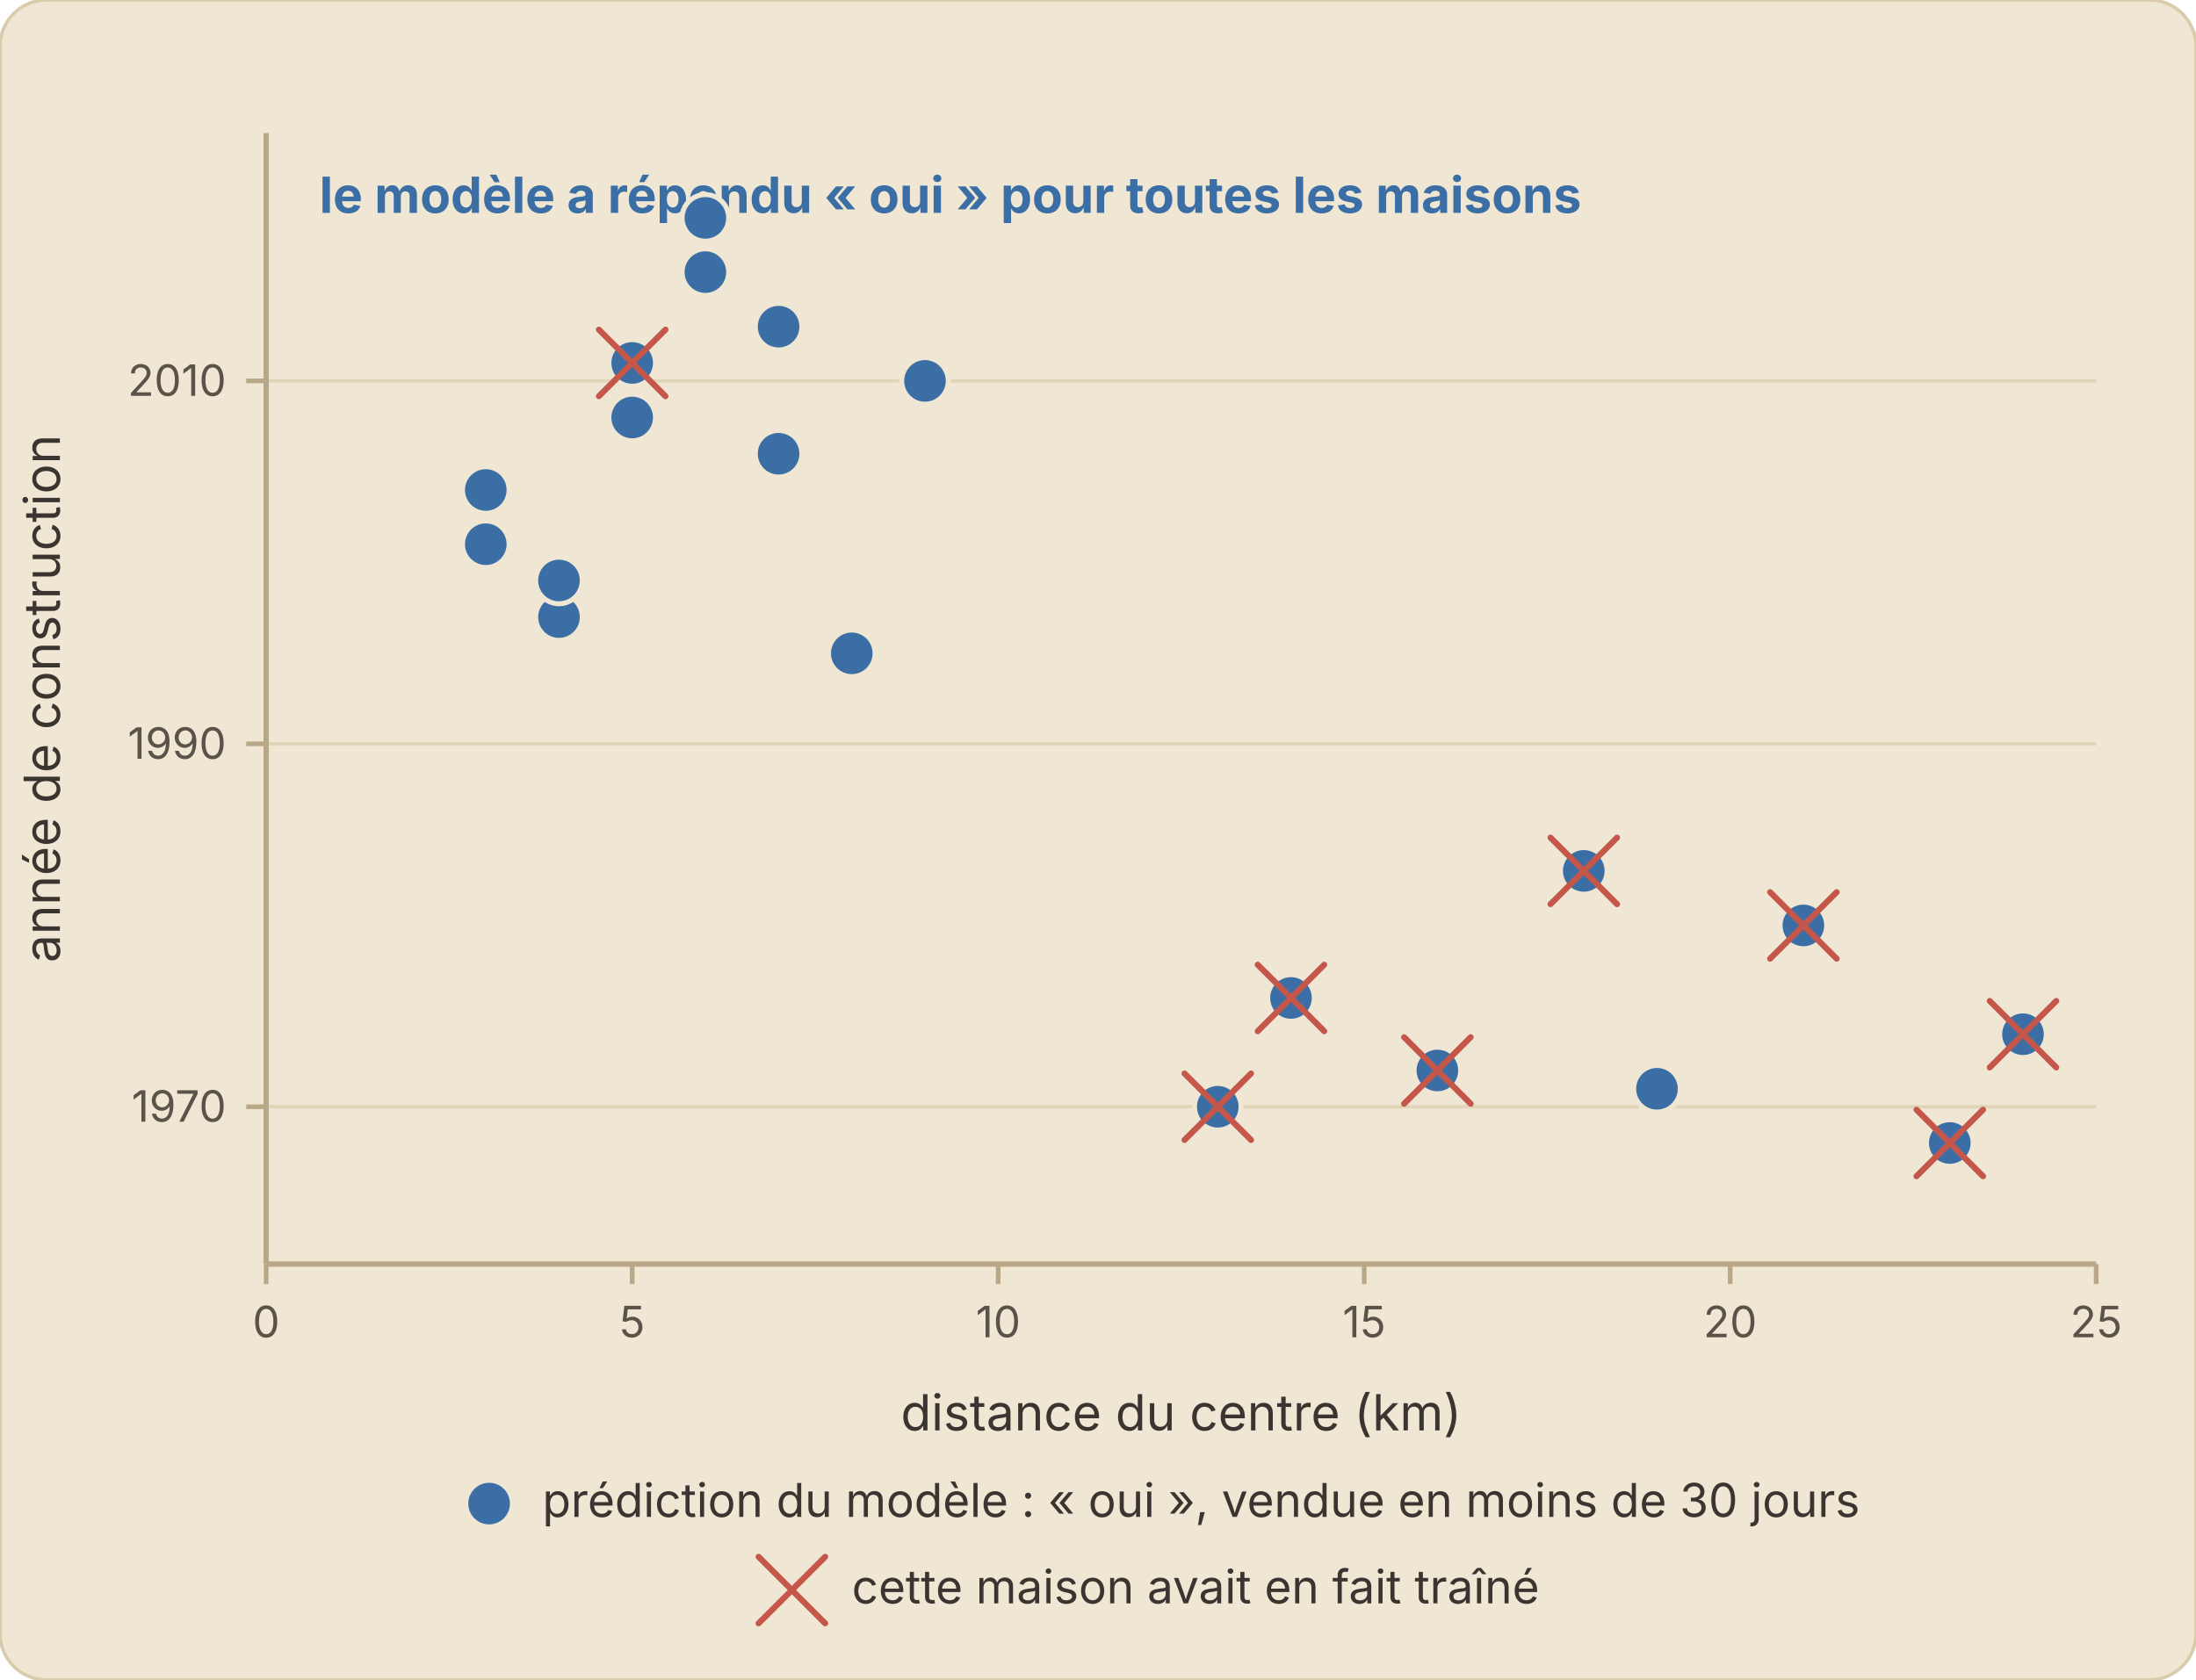
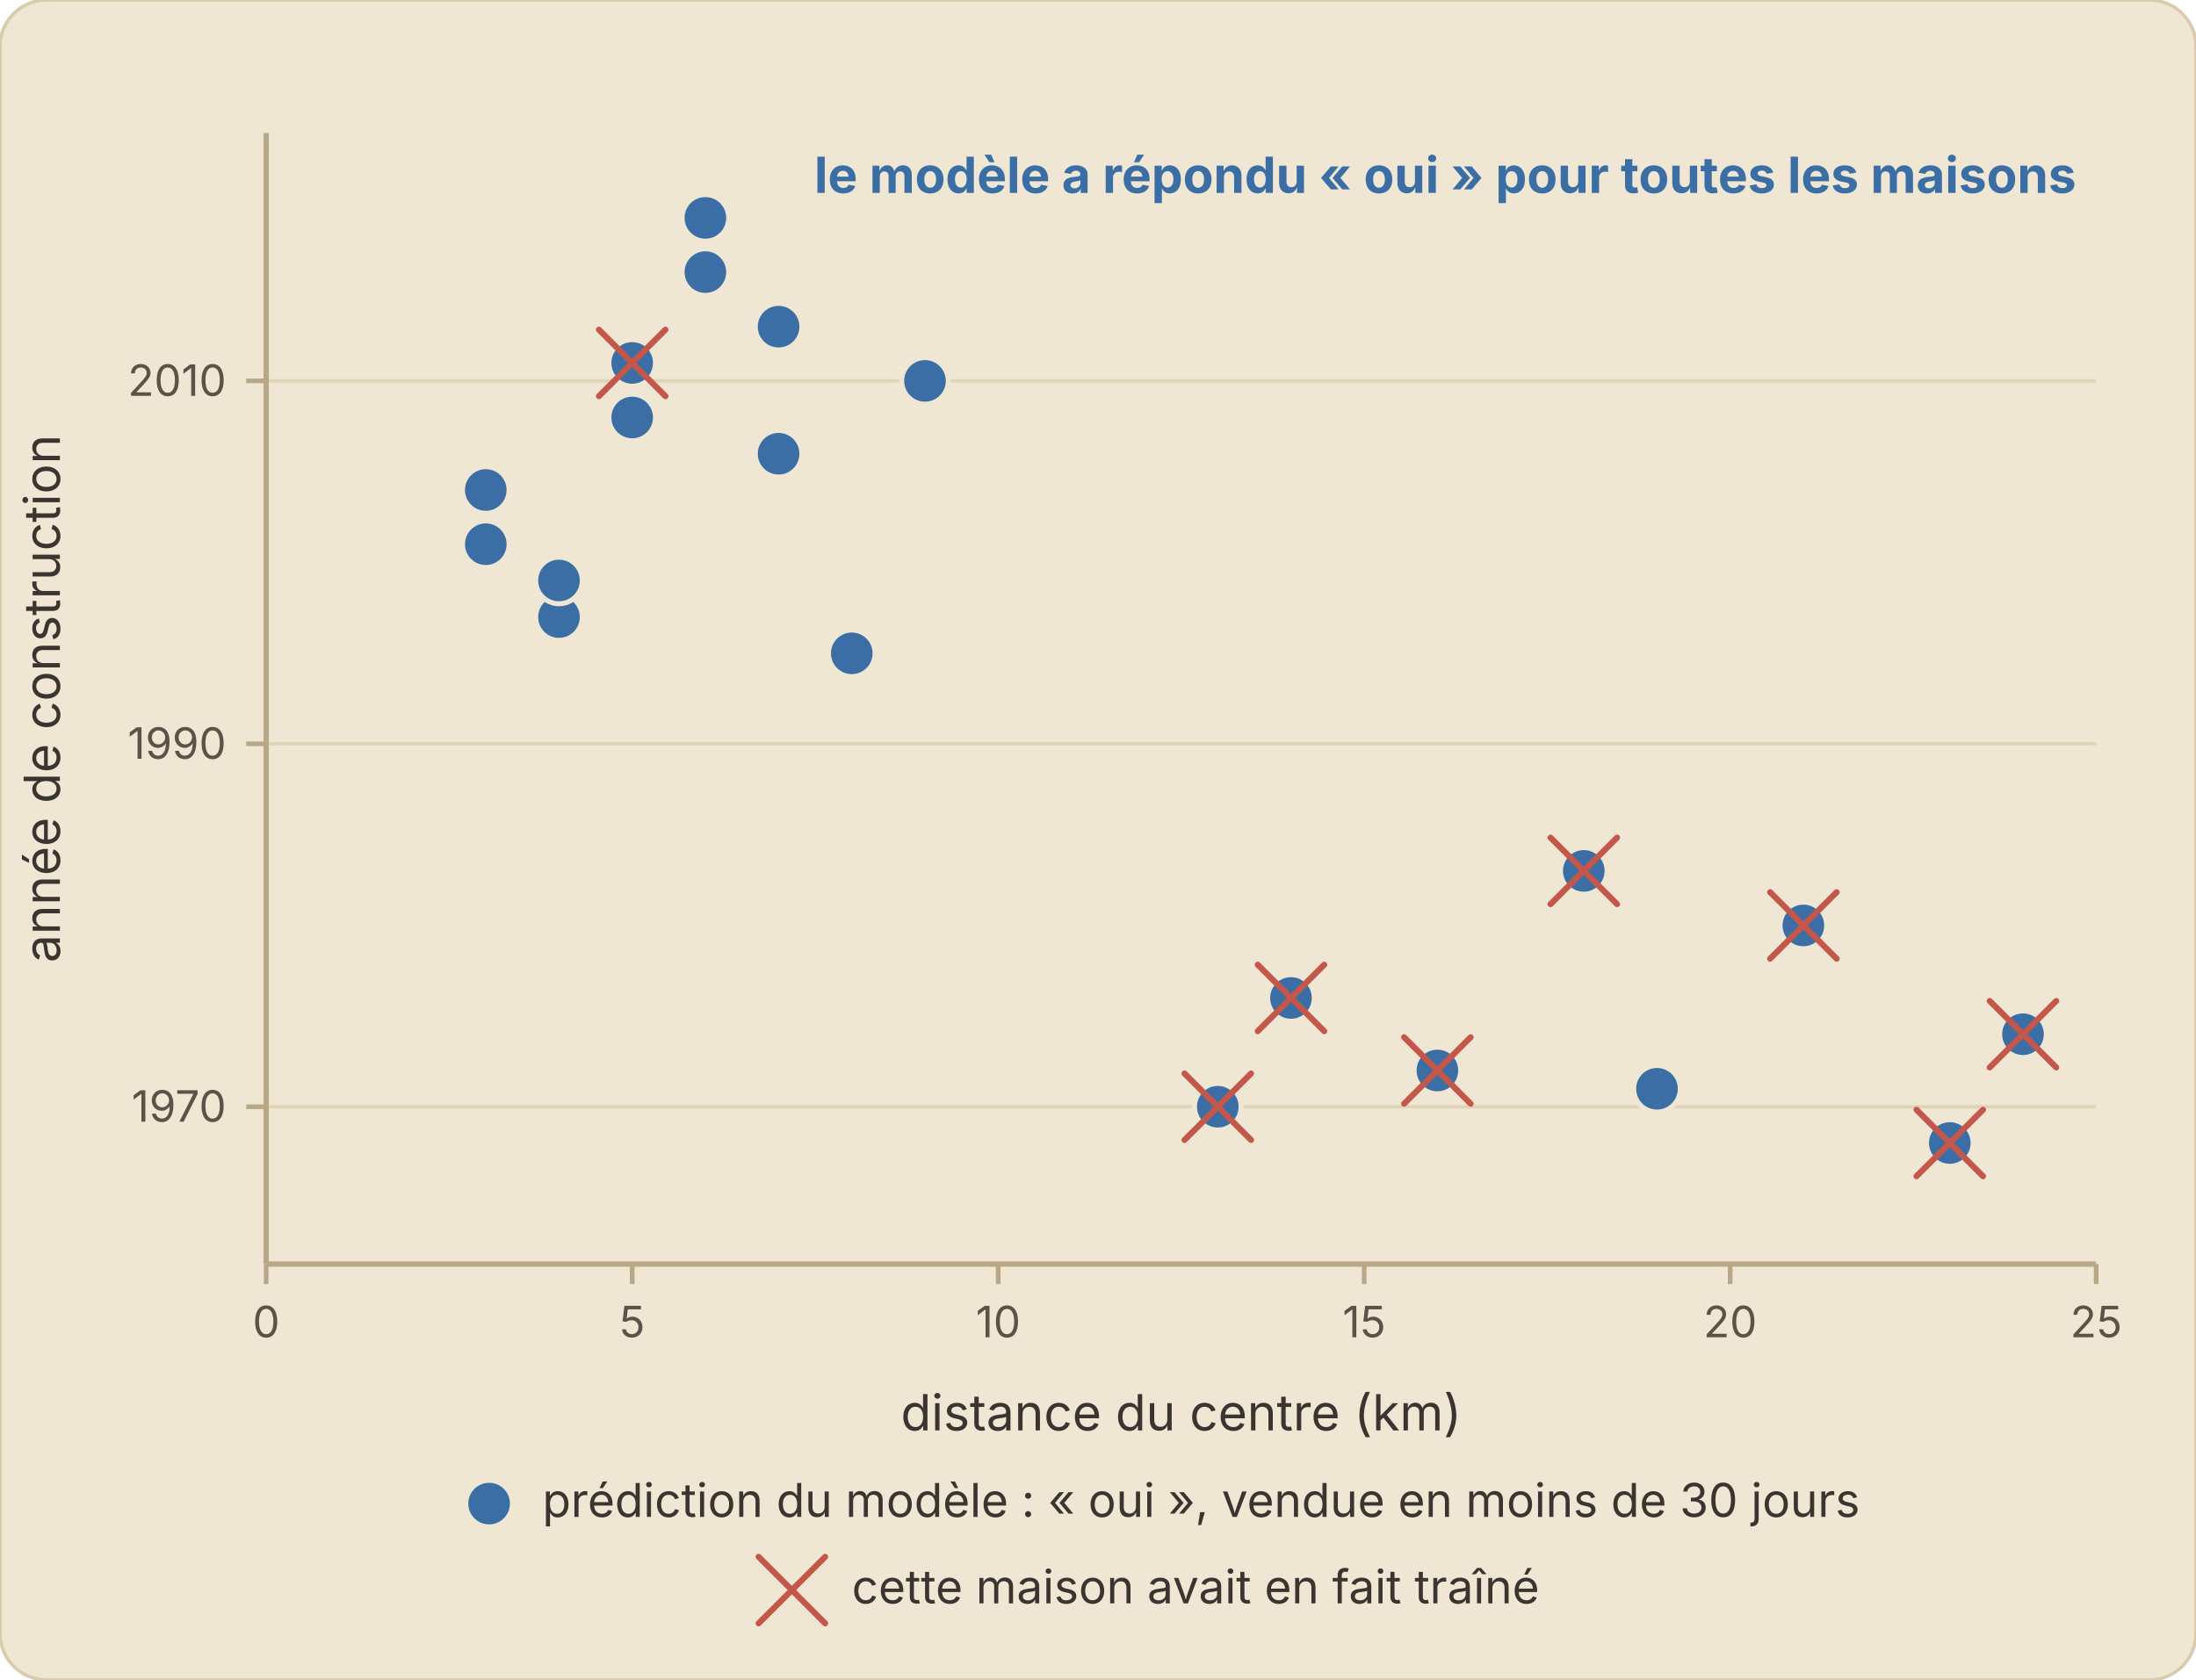
<svg xmlns="http://www.w3.org/2000/svg" viewBox="0 0 660 505" role="img" font-family="system-ui, -apple-system, sans-serif">
  <rect x="0" y="0" width="660" height="505" rx="14" fill="#efe7d3" stroke="#d9cbac" />
  <g stroke="#e0d4b8" stroke-width="1">
    <line x1="80" y1="332.7" x2="630" y2="332.7" />
    <line x1="80" y1="223.6" x2="630" y2="223.6" />
    <line x1="80" y1="114.5" x2="630" y2="114.5" />
  </g>
  <g stroke="#b8a888" stroke-width="1.6">
    <line x1="80" y1="40" x2="80" y2="380" />
    <line x1="80" y1="380" x2="630" y2="380" />
  </g>
  <g stroke="#b8a888" stroke-width="1.4">
    <line x1="80.0" y1="380" x2="80.0" y2="386" />
    <line x1="190.0" y1="380" x2="190.0" y2="386" />
    <line x1="300.0" y1="380" x2="300.0" y2="386" />
    <line x1="410.0" y1="380" x2="410.0" y2="386" />
    <line x1="520.0" y1="380" x2="520.0" y2="386" />
    <line x1="630.0" y1="380" x2="630.0" y2="386" />
  </g>
  <g font-size="13" fill="#5b5249" text-anchor="middle">
    <text x="80.0" y="402">0</text>
    <text x="190.0" y="402">5</text>
    <text x="300.0" y="402">10</text>
    <text x="410.0" y="402">15</text>
    <text x="520.0" y="402">20</text>
    <text x="630.0" y="402">25</text>
    <text x="355" y="430" font-size="15" fill="#3a3531">distance du centre (km)</text>
  </g>
  <g stroke="#b8a888" stroke-width="1.4">
    <line x1="74" y1="332.7" x2="80" y2="332.7" />
    <line x1="74" y1="223.6" x2="80" y2="223.6" />
    <line x1="74" y1="114.5" x2="80" y2="114.5" />
  </g>
  <g font-size="13" fill="#5b5249" text-anchor="end">
    <text x="68" y="337.2">1970</text>
    <text x="68" y="228.1">1990</text>
    <text x="68" y="119.0">2010</text>
  </g>
  <text x="18" y="210" font-size="15" fill="#3a3531" text-anchor="middle" transform="rotate(-90 18 210)">année de construction</text>
-   <text x="96" y="64" font-size="15" fill="#3a6ea5" text-anchor="start" font-weight="700">le modèle a répondu « oui » pour toutes les maisons</text>
+   <text x="624" y="58" font-size="15" fill="#3a6ea5" text-anchor="end" font-weight="700">le modèle a répondu « oui » pour toutes les maisons</text>
  <g fill="#3a6ea5" stroke="#efe7d3" stroke-width="1.5">
    <circle cx="168.0" cy="185.5" r="7" />
    <circle cx="234.0" cy="98.2" r="7" />
    <circle cx="432.0" cy="321.8" r="7" />
    <circle cx="146.0" cy="147.3" r="7" />
    <circle cx="542.0" cy="278.2" r="7" />
    <circle cx="498.0" cy="327.3" r="7" />
    <circle cx="388.0" cy="300.0" r="7" />
    <circle cx="212.0" cy="81.8" r="7" />
    <circle cx="256.0" cy="196.4" r="7" />
    <circle cx="586.0" cy="343.6" r="7" />
    <circle cx="190.0" cy="125.5" r="7" />
    <circle cx="190.0" cy="109.1" r="7" />
    <circle cx="146.0" cy="163.6" r="7" />
    <circle cx="278.0" cy="114.5" r="7" />
    <circle cx="476.0" cy="261.8" r="7" />
    <circle cx="212.0" cy="65.5" r="7" />
    <circle cx="366.0" cy="332.7" r="7" />
    <circle cx="168.0" cy="174.5" r="7" />
    <circle cx="234.0" cy="136.4" r="7" />
    <circle cx="608.0" cy="310.9" r="7" />
  </g>
  <g stroke="#c4564a" stroke-width="1.8" fill="none" stroke-linecap="round">
    <path d="M422.0 311.8 L442.0 331.8 M422.0 331.8 L442.0 311.8" />
    <path d="M532.0 268.2 L552.0 288.2 M532.0 288.2 L552.0 268.2" />
    <path d="M378.0 290.0 L398.0 310.0 M378.0 310.0 L398.0 290.0" />
    <path d="M576.0 333.6 L596.0 353.6 M576.0 353.6 L596.0 333.6" />
    <path d="M180.0 99.1 L200.0 119.1 M180.0 119.1 L200.0 99.1" />
    <path d="M466.0 251.8 L486.0 271.8 M466.0 271.8 L486.0 251.8" />
    <path d="M356.0 322.7 L376.0 342.7 M356.0 342.7 L376.0 322.7" />
    <path d="M598.0 300.9 L618.0 320.9 M598.0 320.9 L618.0 300.9" />
  </g>
  <circle cx="147" cy="452" r="7" fill="#3a6ea5" stroke="#efe7d3" stroke-width="1.5" />
  <text x="163" y="456" font-size="14" fill="#3a3531" text-anchor="start">prédiction du modèle : « oui », vendue en moins de 30 jours</text>
  <path d="M228 468 L248 488 M228 488 L248 468" stroke="#c4564a" stroke-width="1.8" fill="none" stroke-linecap="round" />
  <text x="256" y="482" font-size="14" fill="#3a3531" text-anchor="start">cette maison avait en fait traîné</text>
</svg>
